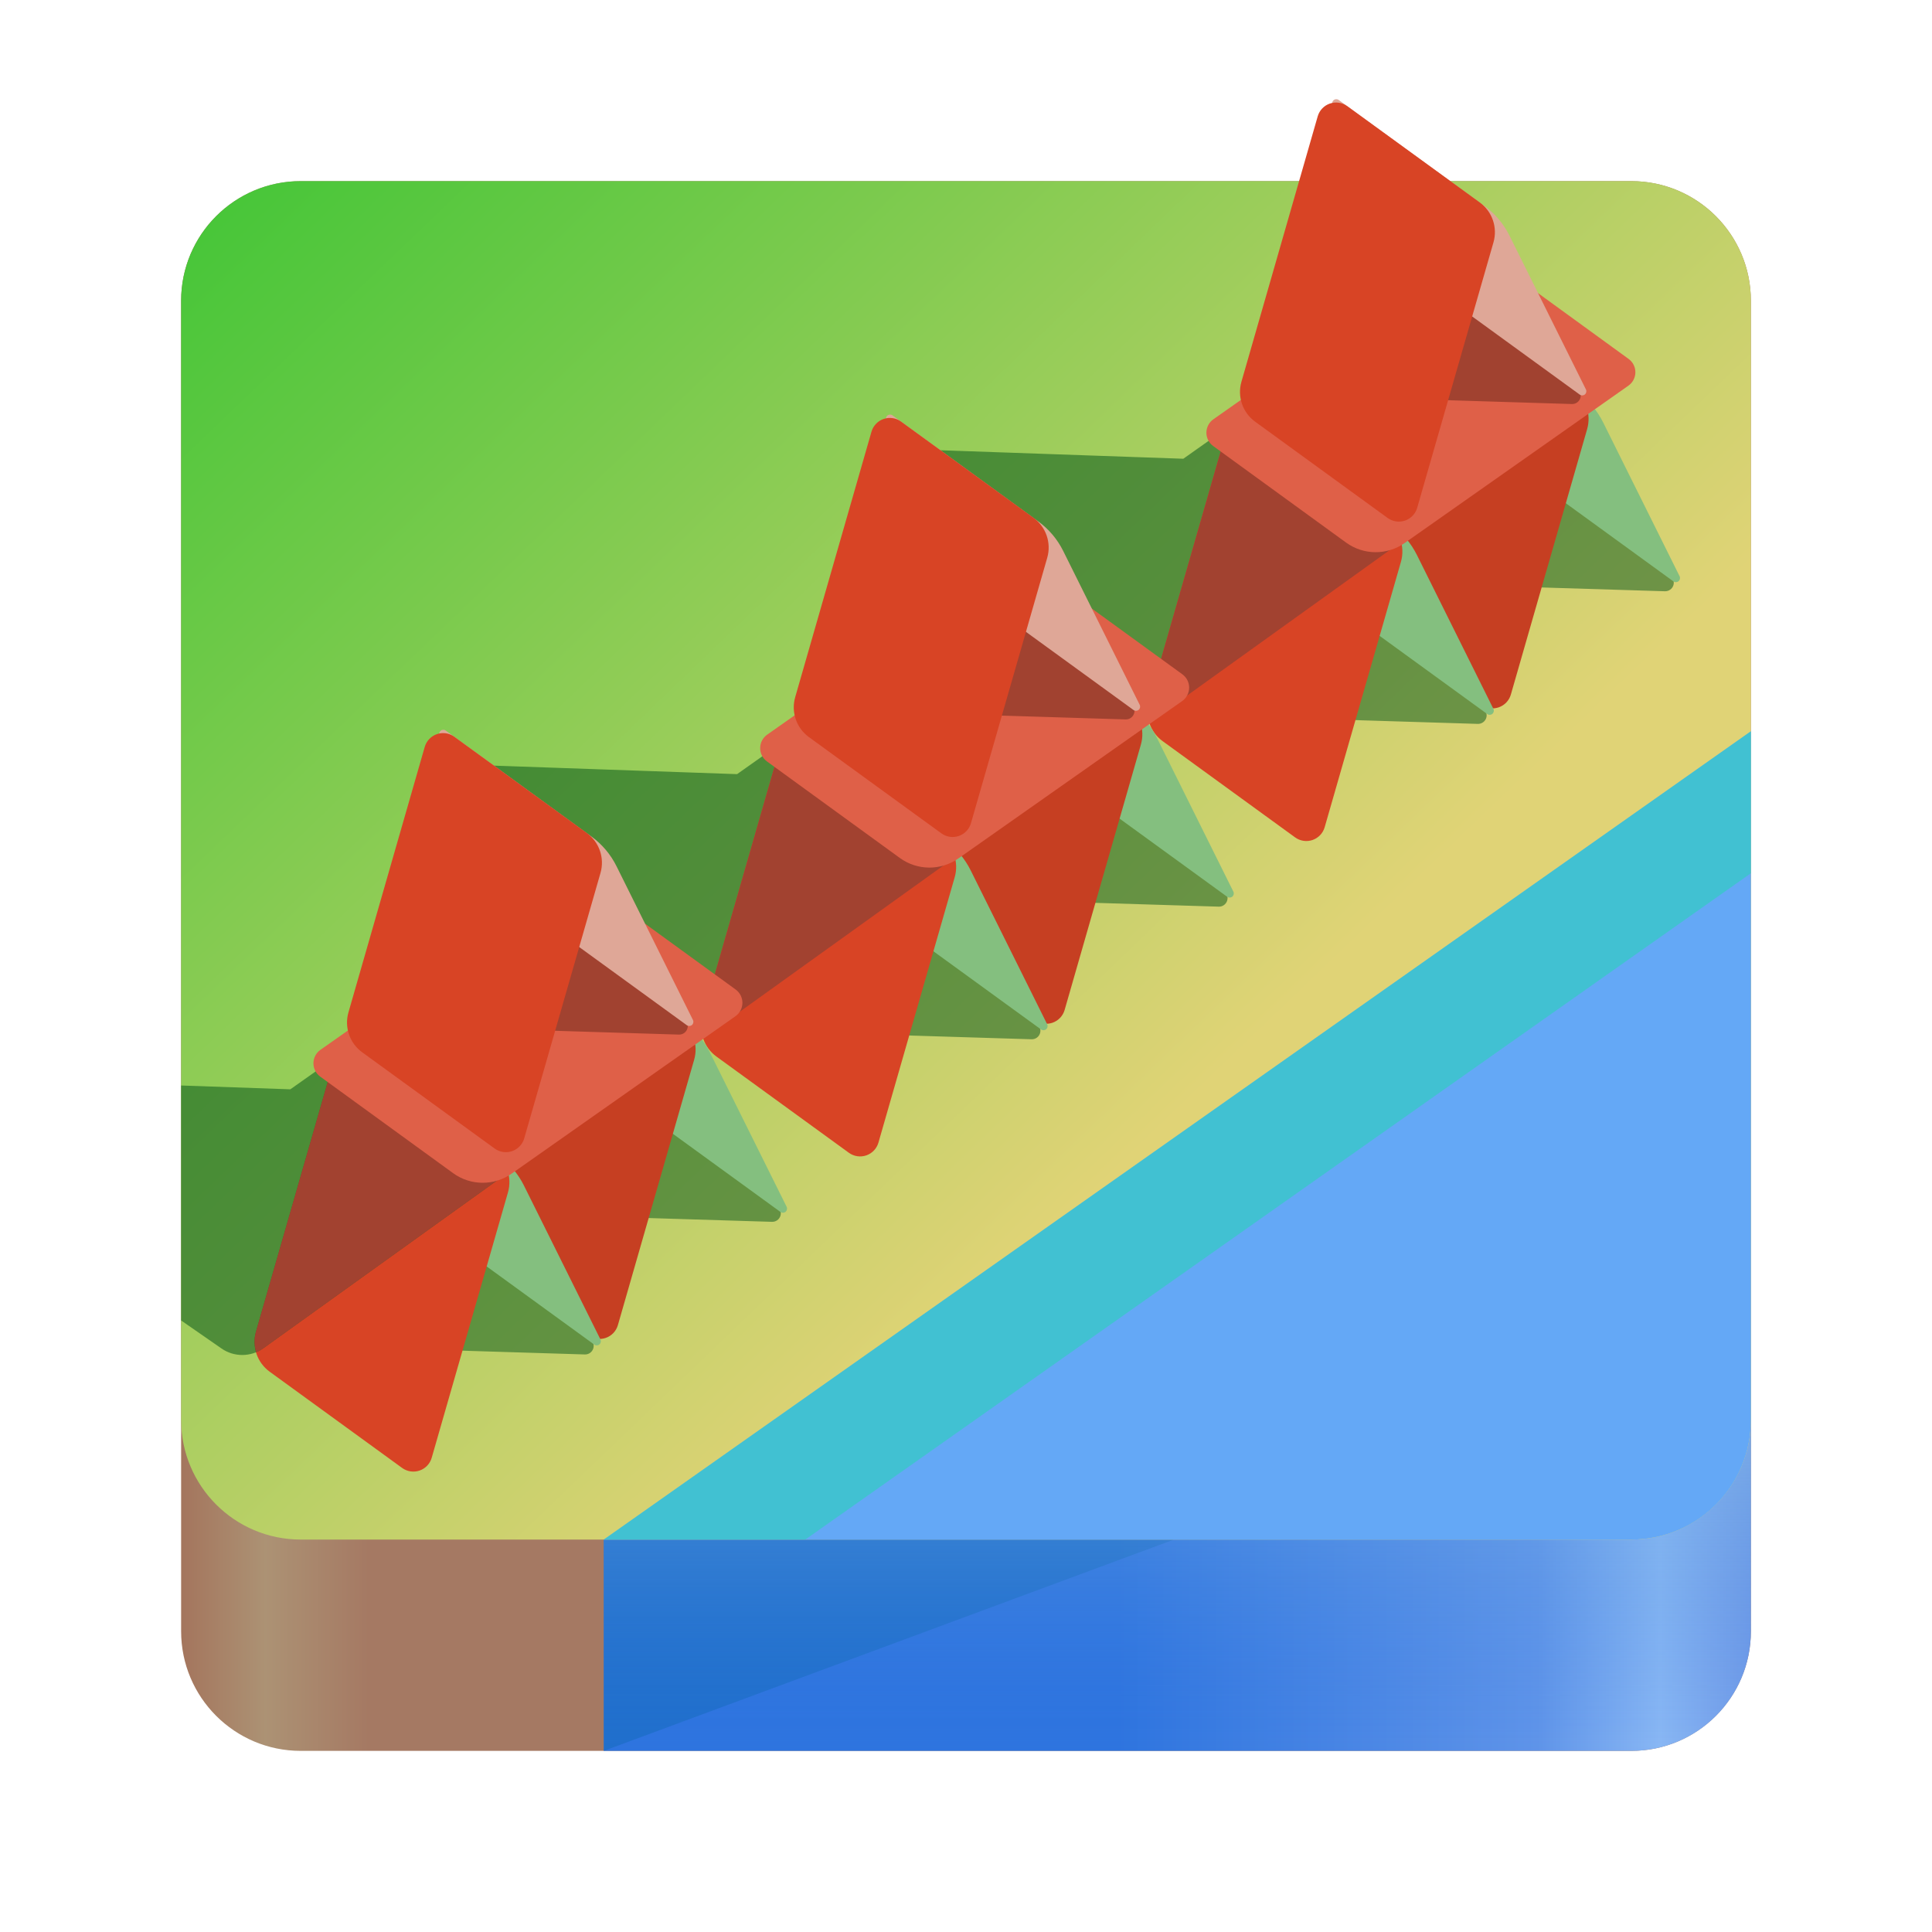
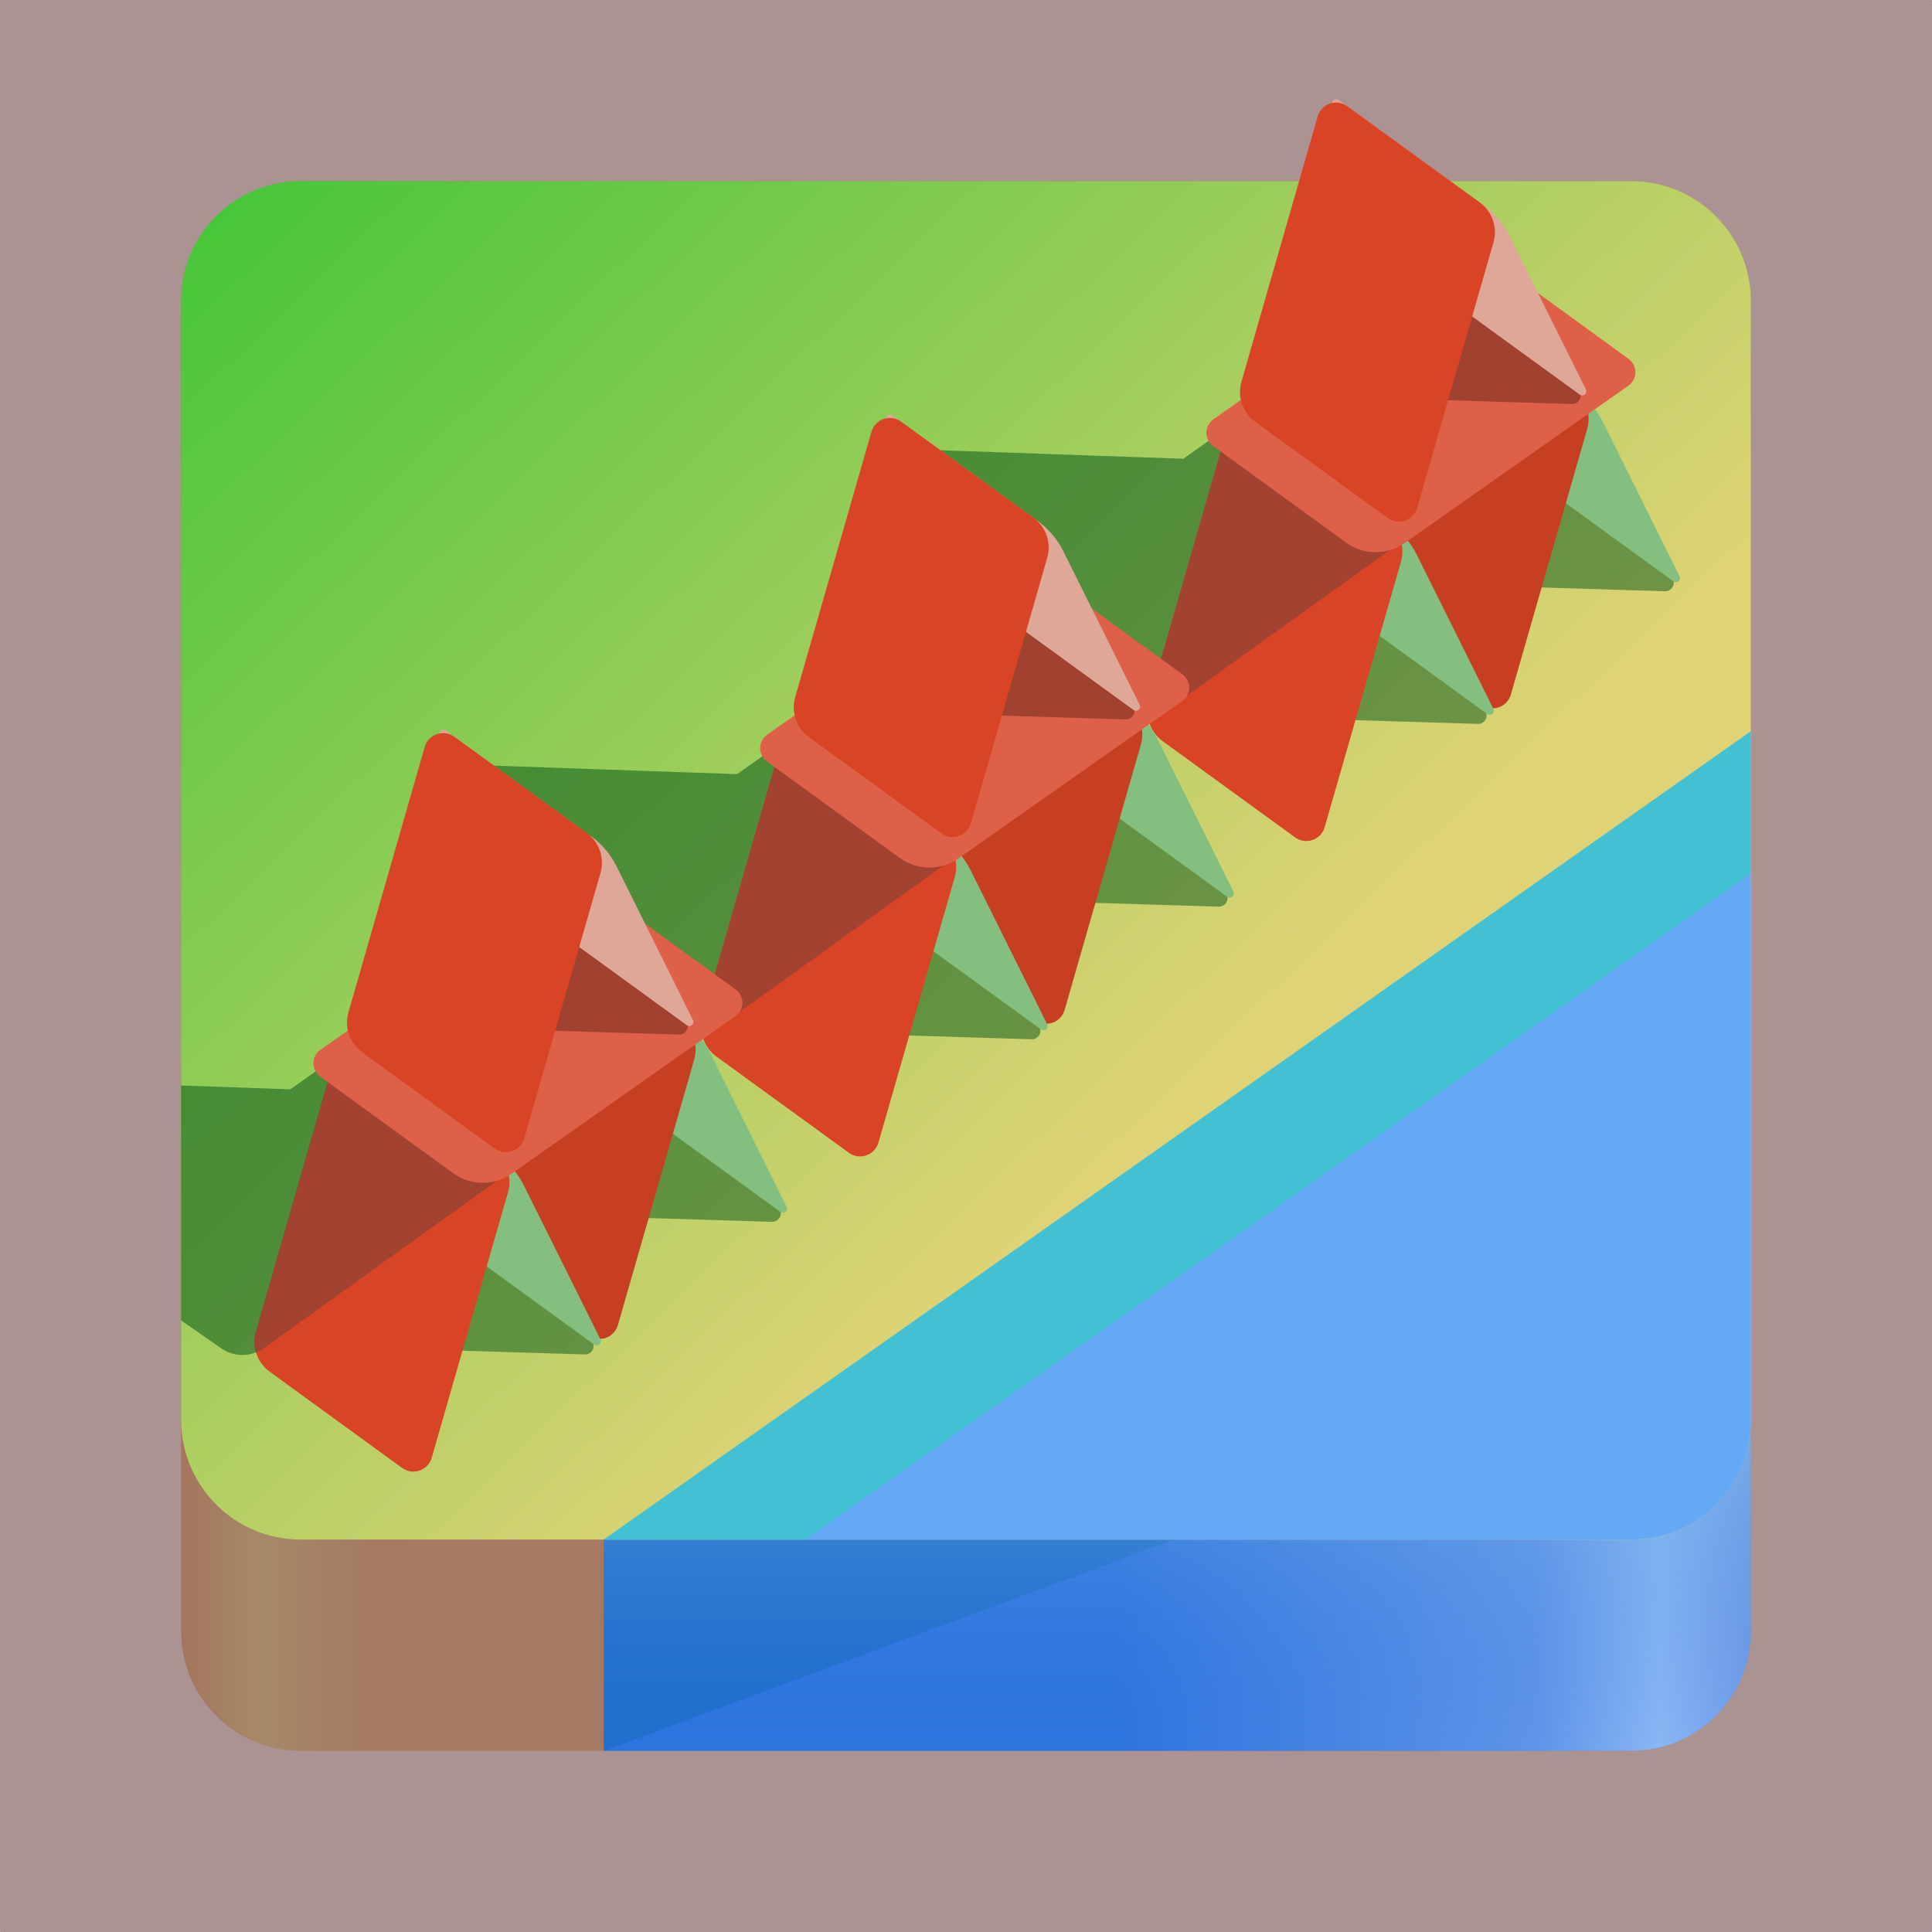
- <svg xmlns="http://www.w3.org/2000/svg" xmlns:xlink="http://www.w3.org/1999/xlink" xml:space="preserve" width="256" height="256">
-   <defs>
+ <svg xmlns="http://www.w3.org/2000/svg" xmlns:xlink="http://www.w3.org/1999/xlink" xml:space="preserve" width="256" height="256" version="1.1" id="svg50">
+   <defs id="defs11">
    <linearGradient id="c">
-       <stop offset="0" style="stop-color:#a4755d;stop-opacity:1" />
-       <stop offset=".45" style="stop-color:#ac9274;stop-opacity:1" />
-       <stop offset="1" style="stop-color:#a57963;stop-opacity:1" />
+       <stop offset="0" style="stop-color:#a4755d;stop-opacity:1" id="stop1" />
+       <stop offset="0.415" style="stop-color:#a68969;stop-opacity:1;" id="stop2" />
+       <stop offset="1" style="stop-color:#a57963;stop-opacity:1" id="stop3" />
    </linearGradient>
    <linearGradient id="b">
-       <stop offset="0" style="stop-color:#48c639;stop-opacity:1" />
-       <stop offset="1" style="stop-color:#e0d376;stop-opacity:1" />
+       <stop offset="0" style="stop-color:#48c639;stop-opacity:1" id="stop4" />
+       <stop offset="1" style="stop-color:#e0d376;stop-opacity:1" id="stop5" />
    </linearGradient>
    <linearGradient id="d">
-       <stop offset="0" style="stop-color:#99d1e8;stop-opacity:.539" />
-       <stop offset="1" style="stop-color:#2e74df;stop-opacity:0" />
+       <stop offset="0" style="stop-color:#99d1e8;stop-opacity:.539" id="stop6" />
+       <stop offset="1" style="stop-color:#2e74df;stop-opacity:0" id="stop7" />
    </linearGradient>
    <linearGradient id="a">
-       <stop offset="0" style="stop-color:#2e74df;stop-opacity:1" />
-       <stop offset=".663" style="stop-color:#5f94e9;stop-opacity:1" />
-       <stop offset=".857" style="stop-color:#89b7f4;stop-opacity:1" />
-       <stop offset="1" style="stop-color:#719be8;stop-opacity:1" />
+       <stop offset="0" style="stop-color:#2e74df;stop-opacity:1" id="stop8" />
+       <stop offset=".663" style="stop-color:#5f94e9;stop-opacity:1" id="stop9" />
+       <stop offset=".857" style="stop-color:#89b7f4;stop-opacity:1" id="stop10" />
+       <stop offset="1" style="stop-color:#719be8;stop-opacity:1" id="stop11" />
    </linearGradient>
    <linearGradient xlink:href="#a" id="f" x1="2079" x2="2163" y1="219.565" y2="219.565" gradientTransform="translate(532)" gradientUnits="userSpaceOnUse" />
    <linearGradient xlink:href="#b" id="h" x1="1959.631" x2="2080.109" y1="28.631" y2="154.182" gradientTransform="translate(532)" gradientUnits="userSpaceOnUse" />
    <linearGradient xlink:href="#c" id="e" x1="1955" x2="1979.886" y1="216.152" y2="216.152" gradientTransform="translate(532)" gradientUnits="userSpaceOnUse" />
    <linearGradient xlink:href="#d" id="g" x1="2628.272" x2="2628.272" y1="178.54" y2="232" gradientUnits="userSpaceOnUse" />
  </defs>
-   <g style="display:inline;fill:none;stroke:#dee4da;stroke-width:.5;stroke-dasharray:none;stroke-opacity:1" transform="translate(-2463)">
-     <rect width="208" height="208" x="2487" y="24" rx="15.848" ry="15.848" style="display:inline;opacity:1;fill:url(#e);fill-opacity:1;stroke:none;stroke-width:.99;stroke-linecap:butt;stroke-linejoin:miter;stroke-miterlimit:4;stroke-dasharray:none;stroke-dashoffset:0;stroke-opacity:1;marker:none;marker-start:none;marker-mid:none;marker-end:none;paint-order:normal;enable-background:new" />
-     <path d="M2695 96.895 2543 204v28h136.152c8.78 0 15.848-7.068 15.848-15.848z" style="display:inline;opacity:1;fill:url(#f);fill-opacity:1;stroke:none;stroke-width:.99;stroke-linecap:butt;stroke-linejoin:miter;stroke-miterlimit:4;stroke-dasharray:none;stroke-dashoffset:0;stroke-opacity:1;marker:none;marker-start:none;marker-mid:none;marker-end:none;paint-order:normal;enable-background:new" />
-     <path stroke="none" d="M2543 204v28l75.556-28z" style="opacity:1;fill:#0063a2;fill-opacity:.295;stroke:none;paint-order:markers stroke fill" />
-     <path d="M2695 96.895 2543 204v28h136.152c8.78 0 15.848-7.068 15.848-15.848z" style="display:inline;opacity:1;fill:url(#g);fill-opacity:1;stroke:none;stroke-width:.99;stroke-linecap:butt;stroke-linejoin:miter;stroke-miterlimit:4;stroke-dasharray:none;stroke-dashoffset:0;stroke-opacity:1;marker:none;marker-start:none;marker-mid:none;marker-end:none;paint-order:normal;enable-background:new" />
-     <rect width="208" height="180" x="2487" y="24" rx="15.848" ry="15.848" style="display:inline;opacity:1;fill:url(#h);fill-opacity:1;stroke:none;stroke-width:.99;stroke-linecap:butt;stroke-linejoin:miter;stroke-miterlimit:4;stroke-dasharray:none;stroke-dashoffset:0;stroke-opacity:1;marker:none;marker-start:none;marker-mid:none;marker-end:none;paint-order:normal;enable-background:new" />
-     <path stroke="none" d="m2056.263 112.504-31.162 22.374a4.816 4.816 179.545 0 1-5.556.044l-16.938-11.76a2.53 2.53 88.816 0 1-.085-4.094l1.928-1.46-16.097-15.818a1.509 1.509 113.25 0 1 1.11-2.584l39.204 1.371 3.843-2.718z" style="fill:#0b5b1b;fill-opacity:.556;stroke:none;paint-order:markers stroke fill" transform="translate(532 2)" />
-     <path stroke="none" d="m2056.263 112.504-31.162 22.374a4.816 4.816 179.545 0 1-5.556.044l-16.938-11.76a2.53 2.53 88.816 0 1-.085-4.094l1.928-1.46-16.097-15.818a1.509 1.509 113.25 0 1 1.11-2.584l39.204 1.371 3.843-2.718z" style="fill:#0b5b1b;fill-opacity:.556;stroke:none;paint-order:markers stroke fill" transform="translate(591.128 -39.791)" />
-     <path stroke="none" d="m2044.213 134.667 22.798.702a1.136 1.136 108.736 0 0 .697-2.057l-15.993-11.496z" style="fill:#0c5a1e;fill-opacity:.525;stroke:none;paint-order:markers stroke fill" transform="translate(591.81 -39.45)" />
-     <path stroke="none" d="m2044.213 134.667 22.798.702a1.136 1.136 108.736 0 0 .697-2.057l-15.993-11.496z" style="fill:#0c5a1e;fill-opacity:.525;stroke:none;paint-order:markers stroke fill" transform="translate(616.606 -57.024)" />
-     <path stroke="none" d="m2049.224 53.155 19.31 14.047a10.778 10.778 49.8 0 1 3.31 3.918l10.135 20.387a.55.55 139.784 0 1-.817.69l-19.283-14.01a10.767 10.767 49.78 0 1-3.312-3.917l-10.158-20.426a.55.55 139.796 0 1 .815-.689z" style="fill:#84bf7f;fill-opacity:1;stroke:none;paint-order:markers stroke fill" transform="translate(603.574 -15.16)" />
-     <path stroke="none" d="m2036.332 90.497 10.108-35.174a2.529 2.529 161.017 0 1 3.916-1.347l17.554 12.754a4.875 4.875 71.017 0 1 1.82 5.29l-10.108 35.174a2.529 2.529 161.017 0 1-3.916 1.348l-17.554-12.754a4.875 4.875 71.017 0 1-1.82-5.291z" style="fill:#c63f22;fill-opacity:1;stroke:none;paint-order:markers stroke fill" transform="translate(603.574 -15.16)" />
-     <path stroke="none" d="m2049.224 53.155 19.31 14.047a10.778 10.778 49.8 0 1 3.31 3.918l10.135 20.387a.55.55 139.784 0 1-.817.69l-19.283-14.01a10.767 10.767 49.78 0 1-3.312-3.917l-10.158-20.426a.55.55 139.796 0 1 .815-.689z" style="fill:#84bf7f;fill-opacity:1;stroke:none;paint-order:markers stroke fill" transform="translate(578.904 2.417)" />
-     <path stroke="none" d="m2036.332 90.497 10.108-35.174a2.529 2.529 161.017 0 1 3.916-1.347l17.554 12.754a4.875 4.875 71.017 0 1 1.82 5.29l-10.108 35.174a2.529 2.529 161.017 0 1-3.916 1.348l-17.554-12.754a4.875 4.875 71.017 0 1-1.82-5.291z" style="fill:#d84425;fill-opacity:1;stroke:none;paint-order:markers stroke fill" transform="translate(578.904 2.417)" />
-     <path stroke="none" d="m2044.213 134.667 22.798.702a1.136 1.136 108.736 0 0 .697-2.057l-15.993-11.496z" style="fill:#0c5a1e;fill-opacity:.525;stroke:none;paint-order:markers stroke fill" transform="translate(532.681 2.34)" />
-     <path stroke="none" d="m2044.213 134.667 22.798.702a1.136 1.136 108.736 0 0 .697-2.057l-15.993-11.496z" style="fill:#0c5a1e;fill-opacity:.525;stroke:none;paint-order:markers stroke fill" transform="translate(557.477 -15.233)" />
-     <path stroke="none" d="m2049.224 53.155 19.31 14.047a10.778 10.778 49.8 0 1 3.31 3.918l10.135 20.387a.55.55 139.784 0 1-.817.69l-19.283-14.01a10.767 10.767 49.78 0 1-3.312-3.917l-10.158-20.426a.55.55 139.796 0 1 .815-.689z" style="fill:#84bf7f;fill-opacity:1;stroke:none;paint-order:markers stroke fill" transform="translate(544.446 26.631)" />
-     <path stroke="none" d="m2036.332 90.497 10.108-35.174a2.529 2.529 161.017 0 1 3.916-1.347l17.554 12.754a4.875 4.875 71.017 0 1 1.82 5.29l-10.108 35.174a2.529 2.529 161.017 0 1-3.916 1.348l-17.554-12.754a4.875 4.875 71.017 0 1-1.82-5.291z" style="fill:#c63f22;fill-opacity:1;stroke:none;paint-order:markers stroke fill" transform="translate(544.446 26.631)" />
-     <path stroke="none" d="m2049.224 53.155 19.31 14.047a10.778 10.778 49.8 0 1 3.31 3.918l10.135 20.387a.55.55 139.784 0 1-.817.69l-19.283-14.01a10.767 10.767 49.78 0 1-3.312-3.917l-10.158-20.426a.55.55 139.796 0 1 .815-.689z" style="fill:#84bf7f;fill-opacity:1;stroke:none;paint-order:markers stroke fill" transform="translate(519.776 44.208)" />
-     <path stroke="none" d="m2036.332 90.497 10.108-35.174a2.529 2.529 161.017 0 1 3.916-1.347l17.554 12.754a4.875 4.875 71.017 0 1 1.82 5.29l-10.108 35.174a2.529 2.529 161.017 0 1-3.916 1.348l-17.554-12.754a4.875 4.875 71.017 0 1-1.82-5.291z" style="fill:#d84425;fill-opacity:1;stroke:none;paint-order:markers stroke fill" transform="translate(519.776 44.208)" />
-     <path stroke="none" d="m2044.213 134.667 22.798.702a1.136 1.136 108.736 0 0 .697-2.057l-15.993-11.496z" style="fill:#0c5a1e;fill-opacity:.525;stroke:none;paint-order:markers stroke fill" transform="translate(473.487 44.103)" />
-     <path stroke="none" d="m2044.213 134.667 22.798.702a1.136 1.136 108.736 0 0 .697-2.057l-15.993-11.496z" style="fill:#0c5a1e;fill-opacity:.525;stroke:none;paint-order:markers stroke fill" transform="translate(498.283 26.53)" />
-     <path stroke="none" d="m2049.224 53.155 19.31 14.047a10.778 10.778 49.8 0 1 3.31 3.918l10.135 20.387a.55.55 139.784 0 1-.817.69l-19.283-14.01a10.767 10.767 49.78 0 1-3.312-3.917l-10.158-20.426a.55.55 139.796 0 1 .815-.689z" style="fill:#84bf7f;fill-opacity:1;stroke:none;paint-order:markers stroke fill" transform="translate(485.251 68.393)" />
-     <path stroke="none" d="m2036.332 90.497 10.108-35.174a2.529 2.529 161.017 0 1 3.916-1.347l17.554 12.754a4.875 4.875 71.017 0 1 1.82 5.29l-10.108 35.174a2.529 2.529 161.017 0 1-3.916 1.348l-17.554-12.754a4.875 4.875 71.017 0 1-1.82-5.291z" style="fill:#c63f22;fill-opacity:1;stroke:none;paint-order:markers stroke fill" transform="translate(485.251 68.393)" />
-     <path stroke="none" d="m2049.224 53.155 19.31 14.047a10.778 10.778 49.8 0 1 3.31 3.918l10.135 20.387a.55.55 139.784 0 1-.817.69l-19.283-14.01a10.767 10.767 49.78 0 1-3.312-3.917l-10.158-20.426a.55.55 139.796 0 1 .815-.689z" style="fill:#84bf7f;fill-opacity:1;stroke:none;paint-order:markers stroke fill" transform="translate(460.581 85.97)" />
-     <path stroke="none" d="m2036.332 90.497 10.108-35.174a2.529 2.529 161.017 0 1 3.916-1.347l17.554 12.754a4.875 4.875 71.017 0 1 1.82 5.29l-10.108 35.174a2.529 2.529 161.017 0 1-3.916 1.348l-17.554-12.754a4.875 4.875 71.017 0 1-1.82-5.291z" style="fill:#d84425;fill-opacity:1;stroke:none;paint-order:markers stroke fill" transform="translate(460.581 85.97)" />
-     <path stroke="none" d="m2505.316 141.621-3.843 2.719-14.473-.506v31.135l5.352 3.715a4.816 4.816 0 0 0 5.554-.043l31.162-22.375z" style="fill:#0b5b1b;fill-opacity:.556;stroke:none;paint-order:markers stroke fill" />
-     <path stroke="none" d="m2046.104 56.494-9.773 34.002a4.875 4.875 0 0 0 .033 2.7 4.816 4.816 0 0 0 .96-.526l31.163-22.375z" style="fill:#a24230;fill-opacity:1;stroke:none;paint-order:markers stroke fill" transform="translate(460.581 85.97)" />
-     <path stroke="none" d="m2565.879 100.703-9.774 34.002a4.875 4.875 0 0 0 .033 2.699 4.816 4.816 0 0 0 .961-.526l31.162-22.374zM2625.007 58.912l-9.773 34.002a4.875 4.875 0 0 0 .033 2.699 4.816 4.816 0 0 0 .96-.526l31.163-22.375z" style="fill:#a24230;fill-opacity:1;stroke:none;paint-order:markers stroke fill" />
-     <path stroke="none" d="m2032.59 99.009 17.609 12.794a6.673 6.673.441 0 0 7.76.06l29.65-20.852a2.178 2.178 90.441 0 0 .026-3.544l-17.61-12.794a6.673 6.673.441 0 0-7.76-.06l-29.649 20.852a2.178 2.178 90.441 0 0-.027 3.544z" style="fill:#df6048;fill-opacity:1;stroke:none;paint-order:markers stroke fill" transform="translate(591.163 -39.908)" />
-     <path stroke="none" d="m2044.213 134.667 22.798.702a1.136 1.136 108.736 0 0 .697-2.057l-15.993-11.496z" style="fill:#652418;fill-opacity:.5;stroke:none;paint-order:markers stroke fill" transform="translate(604.275 -81.833)" />
-     <path stroke="none" d="m2049.224 53.155 19.31 14.047a10.778 10.778 49.8 0 1 3.31 3.918l10.135 20.387a.55.55 139.784 0 1-.817.69l-19.283-14.01a10.767 10.767 49.78 0 1-3.312-3.917l-10.158-20.426a.55.55 139.796 0 1 .815-.689z" style="fill:#dfa797;fill-opacity:1;stroke:none;paint-order:markers stroke fill" transform="translate(591.163 -39.908)" />
-     <path stroke="none" d="m2036.332 90.497 10.108-35.174a2.529 2.529 161.017 0 1 3.916-1.347l17.554 12.754a4.875 4.875 71.017 0 1 1.82 5.29l-10.108 35.174a2.529 2.529 161.017 0 1-3.916 1.348l-17.554-12.754a4.875 4.875 71.017 0 1-1.82-5.291z" style="fill:#d84425;fill-opacity:1;stroke:none;paint-order:markers stroke fill" transform="translate(591.163 -39.908)" />
-     <path stroke="none" d="m2032.59 99.009 17.609 12.794a6.673 6.673.441 0 0 7.76.06l29.65-20.852a2.178 2.178 90.441 0 0 .026-3.544l-17.61-12.794a6.673 6.673.441 0 0-7.76-.06l-29.649 20.852a2.178 2.178 90.441 0 0-.027 3.544z" style="fill:#df6048;fill-opacity:1;stroke:none;paint-order:markers stroke fill" transform="translate(532.035 1.883)" />
-     <path stroke="none" d="m2044.213 134.667 22.798.702a1.136 1.136 108.736 0 0 .697-2.057l-15.993-11.496z" style="fill:#652418;fill-opacity:.5;stroke:none;paint-order:markers stroke fill" transform="translate(545.147 -40.042)" />
-     <path stroke="none" d="m2049.224 53.155 19.31 14.047a10.778 10.778 49.8 0 1 3.31 3.918l10.135 20.387a.55.55 139.784 0 1-.817.69l-19.283-14.01a10.767 10.767 49.78 0 1-3.312-3.917l-10.158-20.426a.55.55 139.796 0 1 .815-.689z" style="fill:#dfa797;fill-opacity:1;stroke:none;paint-order:markers stroke fill" transform="translate(532.035 1.883)" />
-     <path stroke="none" d="m2036.332 90.497 10.108-35.174a2.529 2.529 161.017 0 1 3.916-1.347l17.554 12.754a4.875 4.875 71.017 0 1 1.82 5.29l-10.108 35.174a2.529 2.529 161.017 0 1-3.916 1.348l-17.554-12.754a4.875 4.875 71.017 0 1-1.82-5.291z" style="fill:#d84425;fill-opacity:1;stroke:none;paint-order:markers stroke fill" transform="translate(532.035 1.883)" />
-     <path stroke="none" d="m2032.59 99.009 17.609 12.794a6.673 6.673.441 0 0 7.76.06l29.65-20.852a2.178 2.178 90.441 0 0 .026-3.544l-17.61-12.794a6.673 6.673.441 0 0-7.76-.06l-29.649 20.852a2.178 2.178 90.441 0 0-.027 3.544z" style="fill:#df6048;fill-opacity:1;stroke:none;paint-order:markers stroke fill" transform="translate(472.84 43.646)" />
-     <path stroke="none" d="m2044.213 134.667 22.798.702a1.136 1.136 108.736 0 0 .697-2.057l-15.993-11.496z" style="fill:#652418;fill-opacity:.5;stroke:none;paint-order:markers stroke fill" transform="translate(485.953 1.72)" />
-     <path stroke="none" d="m2049.224 53.155 19.31 14.047a10.778 10.778 49.8 0 1 3.31 3.918l10.135 20.387a.55.55 139.784 0 1-.817.69l-19.283-14.01a10.767 10.767 49.78 0 1-3.312-3.917l-10.158-20.426a.55.55 139.796 0 1 .815-.689z" style="fill:#dfa797;fill-opacity:1;stroke:none;paint-order:markers stroke fill" transform="translate(472.84 43.646)" />
-     <path stroke="none" d="m2036.332 90.497 10.108-35.174a2.529 2.529 161.017 0 1 3.916-1.347l17.554 12.754a4.875 4.875 71.017 0 1 1.82 5.29l-10.108 35.174a2.529 2.529 161.017 0 1-3.916 1.348l-17.554-12.754a4.875 4.875 71.017 0 1-1.82-5.291z" style="fill:#d84425;fill-opacity:1;stroke:none;paint-order:markers stroke fill" transform="translate(472.84 43.646)" />
-     <path d="M2695 96.895 2543 204h136.152c8.78 0 15.848-7.068 15.848-15.848z" style="display:inline;opacity:1;fill:#64a8f6;fill-opacity:1;stroke:none;stroke-width:.99;stroke-linecap:butt;stroke-linejoin:miter;stroke-miterlimit:4;stroke-dasharray:none;stroke-dashoffset:0;stroke-opacity:1;marker:none;marker-start:none;marker-mid:none;marker-end:none;paint-order:normal;enable-background:new" />
-     <path stroke="none" d="M2543 204h26.706L2695 115.711V96.895Z" style="opacity:1;fill:#00f090;fill-opacity:.345;stroke:none;paint-order:markers stroke fill" />
+   <rect style="fill:#ac9393;stroke-width:1.5;paint-order:markers stroke fill" id="rect50" width="256" height="256" x="0" y="0" ry="0.1" />
+   <g style="display:inline;fill:none;stroke:#dee4da;stroke-width:.5;stroke-dasharray:none;stroke-opacity:1" transform="translate(-2463)" id="g50">
+     <rect width="208" height="208" x="2487" y="24" rx="15.848" ry="15.848" style="display:inline;opacity:1;fill:url(#e);fill-opacity:1;stroke:none;stroke-width:.99;stroke-linecap:butt;stroke-linejoin:miter;stroke-miterlimit:4;stroke-dasharray:none;stroke-dashoffset:0;stroke-opacity:1;marker:none;marker-start:none;marker-mid:none;marker-end:none;paint-order:normal;enable-background:new" id="rect11" />
+     <path d="M2695 96.895 2543 204v28h136.152c8.78 0 15.848-7.068 15.848-15.848z" style="display:inline;opacity:1;fill:url(#f);fill-opacity:1;stroke:none;stroke-width:.99;stroke-linecap:butt;stroke-linejoin:miter;stroke-miterlimit:4;stroke-dasharray:none;stroke-dashoffset:0;stroke-opacity:1;marker:none;marker-start:none;marker-mid:none;marker-end:none;paint-order:normal;enable-background:new" id="path11" />
+     <path stroke="none" d="M2543 204v28l75.556-28z" style="opacity:1;fill:#0063a2;fill-opacity:.295;stroke:none;paint-order:markers stroke fill" id="path12" />
+     <path d="M2695 96.895 2543 204v28h136.152c8.78 0 15.848-7.068 15.848-15.848z" style="display:inline;opacity:1;fill:url(#g);fill-opacity:1;stroke:none;stroke-width:.99;stroke-linecap:butt;stroke-linejoin:miter;stroke-miterlimit:4;stroke-dasharray:none;stroke-dashoffset:0;stroke-opacity:1;marker:none;marker-start:none;marker-mid:none;marker-end:none;paint-order:normal;enable-background:new" id="path13" />
+     <rect width="208" height="180" x="2487" y="24" rx="15.848" ry="15.848" style="display:inline;opacity:1;fill:url(#h);fill-opacity:1;stroke:none;stroke-width:.99;stroke-linecap:butt;stroke-linejoin:miter;stroke-miterlimit:4;stroke-dasharray:none;stroke-dashoffset:0;stroke-opacity:1;marker:none;marker-start:none;marker-mid:none;marker-end:none;paint-order:normal;enable-background:new" id="rect13" />
+     <path stroke="none" d="m2056.263 112.504-31.162 22.374a4.816 4.816 179.545 0 1-5.556.044l-16.938-11.76a2.53 2.53 88.816 0 1-.085-4.094l1.928-1.46-16.097-15.818a1.509 1.509 113.25 0 1 1.11-2.584l39.204 1.371 3.843-2.718z" style="fill:#0b5b1b;fill-opacity:.556;stroke:none;paint-order:markers stroke fill" transform="translate(532 2)" id="path14" />
+     <path stroke="none" d="m2056.263 112.504-31.162 22.374a4.816 4.816 179.545 0 1-5.556.044l-16.938-11.76a2.53 2.53 88.816 0 1-.085-4.094l1.928-1.46-16.097-15.818a1.509 1.509 113.25 0 1 1.11-2.584l39.204 1.371 3.843-2.718z" style="fill:#0b5b1b;fill-opacity:.556;stroke:none;paint-order:markers stroke fill" transform="translate(591.128 -39.791)" id="path15" />
+     <path stroke="none" d="m2044.213 134.667 22.798.702a1.136 1.136 108.736 0 0 .697-2.057l-15.993-11.496z" style="fill:#0c5a1e;fill-opacity:.525;stroke:none;paint-order:markers stroke fill" transform="translate(591.81 -39.45)" id="path16" />
+     <path stroke="none" d="m2044.213 134.667 22.798.702a1.136 1.136 108.736 0 0 .697-2.057l-15.993-11.496z" style="fill:#0c5a1e;fill-opacity:.525;stroke:none;paint-order:markers stroke fill" transform="translate(616.606 -57.024)" id="path17" />
+     <path stroke="none" d="m2049.224 53.155 19.31 14.047a10.778 10.778 49.8 0 1 3.31 3.918l10.135 20.387a.55.55 139.784 0 1-.817.69l-19.283-14.01a10.767 10.767 49.78 0 1-3.312-3.917l-10.158-20.426a.55.55 139.796 0 1 .815-.689z" style="fill:#84bf7f;fill-opacity:1;stroke:none;paint-order:markers stroke fill" transform="translate(603.574 -15.16)" id="path18" />
+     <path stroke="none" d="m2036.332 90.497 10.108-35.174a2.529 2.529 161.017 0 1 3.916-1.347l17.554 12.754a4.875 4.875 71.017 0 1 1.82 5.29l-10.108 35.174a2.529 2.529 161.017 0 1-3.916 1.348l-17.554-12.754a4.875 4.875 71.017 0 1-1.82-5.291z" style="fill:#c63f22;fill-opacity:1;stroke:none;paint-order:markers stroke fill" transform="translate(603.574 -15.16)" id="path19" />
+     <path stroke="none" d="m2049.224 53.155 19.31 14.047a10.778 10.778 49.8 0 1 3.31 3.918l10.135 20.387a.55.55 139.784 0 1-.817.69l-19.283-14.01a10.767 10.767 49.78 0 1-3.312-3.917l-10.158-20.426a.55.55 139.796 0 1 .815-.689z" style="fill:#84bf7f;fill-opacity:1;stroke:none;paint-order:markers stroke fill" transform="translate(578.904 2.417)" id="path20" />
+     <path stroke="none" d="m2036.332 90.497 10.108-35.174a2.529 2.529 161.017 0 1 3.916-1.347l17.554 12.754a4.875 4.875 71.017 0 1 1.82 5.29l-10.108 35.174a2.529 2.529 161.017 0 1-3.916 1.348l-17.554-12.754a4.875 4.875 71.017 0 1-1.82-5.291z" style="fill:#d84425;fill-opacity:1;stroke:none;paint-order:markers stroke fill" transform="translate(578.904 2.417)" id="path21" />
+     <path stroke="none" d="m2044.213 134.667 22.798.702a1.136 1.136 108.736 0 0 .697-2.057l-15.993-11.496z" style="fill:#0c5a1e;fill-opacity:.525;stroke:none;paint-order:markers stroke fill" transform="translate(532.681 2.34)" id="path22" />
+     <path stroke="none" d="m2044.213 134.667 22.798.702a1.136 1.136 108.736 0 0 .697-2.057l-15.993-11.496z" style="fill:#0c5a1e;fill-opacity:.525;stroke:none;paint-order:markers stroke fill" transform="translate(557.477 -15.233)" id="path23" />
+     <path stroke="none" d="m2049.224 53.155 19.31 14.047a10.778 10.778 49.8 0 1 3.31 3.918l10.135 20.387a.55.55 139.784 0 1-.817.69l-19.283-14.01a10.767 10.767 49.78 0 1-3.312-3.917l-10.158-20.426a.55.55 139.796 0 1 .815-.689z" style="fill:#84bf7f;fill-opacity:1;stroke:none;paint-order:markers stroke fill" transform="translate(544.446 26.631)" id="path24" />
+     <path stroke="none" d="m2036.332 90.497 10.108-35.174a2.529 2.529 161.017 0 1 3.916-1.347l17.554 12.754a4.875 4.875 71.017 0 1 1.82 5.29l-10.108 35.174a2.529 2.529 161.017 0 1-3.916 1.348l-17.554-12.754a4.875 4.875 71.017 0 1-1.82-5.291z" style="fill:#c63f22;fill-opacity:1;stroke:none;paint-order:markers stroke fill" transform="translate(544.446 26.631)" id="path25" />
+     <path stroke="none" d="m2049.224 53.155 19.31 14.047a10.778 10.778 49.8 0 1 3.31 3.918l10.135 20.387a.55.55 139.784 0 1-.817.69l-19.283-14.01a10.767 10.767 49.78 0 1-3.312-3.917l-10.158-20.426a.55.55 139.796 0 1 .815-.689z" style="fill:#84bf7f;fill-opacity:1;stroke:none;paint-order:markers stroke fill" transform="translate(519.776 44.208)" id="path26" />
+     <path stroke="none" d="m2036.332 90.497 10.108-35.174a2.529 2.529 161.017 0 1 3.916-1.347l17.554 12.754a4.875 4.875 71.017 0 1 1.82 5.29l-10.108 35.174a2.529 2.529 161.017 0 1-3.916 1.348l-17.554-12.754a4.875 4.875 71.017 0 1-1.82-5.291z" style="fill:#d84425;fill-opacity:1;stroke:none;paint-order:markers stroke fill" transform="translate(519.776 44.208)" id="path27" />
+     <path stroke="none" d="m2044.213 134.667 22.798.702a1.136 1.136 108.736 0 0 .697-2.057l-15.993-11.496z" style="fill:#0c5a1e;fill-opacity:.525;stroke:none;paint-order:markers stroke fill" transform="translate(473.487 44.103)" id="path28" />
+     <path stroke="none" d="m2044.213 134.667 22.798.702a1.136 1.136 108.736 0 0 .697-2.057l-15.993-11.496z" style="fill:#0c5a1e;fill-opacity:.525;stroke:none;paint-order:markers stroke fill" transform="translate(498.283 26.53)" id="path29" />
+     <path stroke="none" d="m2049.224 53.155 19.31 14.047a10.778 10.778 49.8 0 1 3.31 3.918l10.135 20.387a.55.55 139.784 0 1-.817.69l-19.283-14.01a10.767 10.767 49.78 0 1-3.312-3.917l-10.158-20.426a.55.55 139.796 0 1 .815-.689z" style="fill:#84bf7f;fill-opacity:1;stroke:none;paint-order:markers stroke fill" transform="translate(485.251 68.393)" id="path30" />
+     <path stroke="none" d="m2036.332 90.497 10.108-35.174a2.529 2.529 161.017 0 1 3.916-1.347l17.554 12.754a4.875 4.875 71.017 0 1 1.82 5.29l-10.108 35.174a2.529 2.529 161.017 0 1-3.916 1.348l-17.554-12.754a4.875 4.875 71.017 0 1-1.82-5.291z" style="fill:#c63f22;fill-opacity:1;stroke:none;paint-order:markers stroke fill" transform="translate(485.251 68.393)" id="path31" />
+     <path stroke="none" d="m2049.224 53.155 19.31 14.047a10.778 10.778 49.8 0 1 3.31 3.918l10.135 20.387a.55.55 139.784 0 1-.817.69l-19.283-14.01a10.767 10.767 49.78 0 1-3.312-3.917l-10.158-20.426a.55.55 139.796 0 1 .815-.689z" style="fill:#84bf7f;fill-opacity:1;stroke:none;paint-order:markers stroke fill" transform="translate(460.581 85.97)" id="path32" />
+     <path stroke="none" d="m2036.332 90.497 10.108-35.174a2.529 2.529 161.017 0 1 3.916-1.347l17.554 12.754a4.875 4.875 71.017 0 1 1.82 5.29l-10.108 35.174a2.529 2.529 161.017 0 1-3.916 1.348l-17.554-12.754a4.875 4.875 71.017 0 1-1.82-5.291z" style="fill:#d84425;fill-opacity:1;stroke:none;paint-order:markers stroke fill" transform="translate(460.581 85.97)" id="path33" />
+     <path stroke="none" d="m2505.316 141.621-3.843 2.719-14.473-.506v31.135l5.352 3.715a4.816 4.816 0 0 0 5.554-.043l31.162-22.375z" style="fill:#0b5b1b;fill-opacity:.556;stroke:none;paint-order:markers stroke fill" id="path34" />
+     <path stroke="none" d="m2046.104 56.494-9.773 34.002a4.875 4.875 0 0 0 .033 2.7 4.816 4.816 0 0 0 .96-.526l31.163-22.375z" style="fill:#a24230;fill-opacity:1;stroke:none;paint-order:markers stroke fill" transform="translate(460.581 85.97)" id="path35" />
+     <path stroke="none" d="m2565.879 100.703-9.774 34.002a4.875 4.875 0 0 0 .033 2.699 4.816 4.816 0 0 0 .961-.526l31.162-22.374zM2625.007 58.912l-9.773 34.002a4.875 4.875 0 0 0 .033 2.699 4.816 4.816 0 0 0 .96-.526l31.163-22.375z" style="fill:#a24230;fill-opacity:1;stroke:none;paint-order:markers stroke fill" id="path36" />
+     <path stroke="none" d="m2032.59 99.009 17.609 12.794a6.673 6.673.441 0 0 7.76.06l29.65-20.852a2.178 2.178 90.441 0 0 .026-3.544l-17.61-12.794a6.673 6.673.441 0 0-7.76-.06l-29.649 20.852a2.178 2.178 90.441 0 0-.027 3.544z" style="fill:#df6048;fill-opacity:1;stroke:none;paint-order:markers stroke fill" transform="translate(591.163 -39.908)" id="path37" />
+     <path stroke="none" d="m2044.213 134.667 22.798.702a1.136 1.136 108.736 0 0 .697-2.057l-15.993-11.496z" style="fill:#652418;fill-opacity:.5;stroke:none;paint-order:markers stroke fill" transform="translate(604.275 -81.833)" id="path38" />
+     <path stroke="none" d="m2049.224 53.155 19.31 14.047a10.778 10.778 49.8 0 1 3.31 3.918l10.135 20.387a.55.55 139.784 0 1-.817.69l-19.283-14.01a10.767 10.767 49.78 0 1-3.312-3.917l-10.158-20.426a.55.55 139.796 0 1 .815-.689z" style="fill:#dfa797;fill-opacity:1;stroke:none;paint-order:markers stroke fill" transform="translate(591.163 -39.908)" id="path39" />
+     <path stroke="none" d="m2036.332 90.497 10.108-35.174a2.529 2.529 161.017 0 1 3.916-1.347l17.554 12.754a4.875 4.875 71.017 0 1 1.82 5.29l-10.108 35.174a2.529 2.529 161.017 0 1-3.916 1.348l-17.554-12.754a4.875 4.875 71.017 0 1-1.82-5.291z" style="fill:#d84425;fill-opacity:1;stroke:none;paint-order:markers stroke fill" transform="translate(591.163 -39.908)" id="path40" />
+     <path stroke="none" d="m2032.59 99.009 17.609 12.794a6.673 6.673.441 0 0 7.76.06l29.65-20.852a2.178 2.178 90.441 0 0 .026-3.544l-17.61-12.794a6.673 6.673.441 0 0-7.76-.06l-29.649 20.852a2.178 2.178 90.441 0 0-.027 3.544z" style="fill:#df6048;fill-opacity:1;stroke:none;paint-order:markers stroke fill" transform="translate(532.035 1.883)" id="path41" />
+     <path stroke="none" d="m2044.213 134.667 22.798.702a1.136 1.136 108.736 0 0 .697-2.057l-15.993-11.496z" style="fill:#652418;fill-opacity:.5;stroke:none;paint-order:markers stroke fill" transform="translate(545.147 -40.042)" id="path42" />
+     <path stroke="none" d="m2049.224 53.155 19.31 14.047a10.778 10.778 49.8 0 1 3.31 3.918l10.135 20.387a.55.55 139.784 0 1-.817.69l-19.283-14.01a10.767 10.767 49.78 0 1-3.312-3.917l-10.158-20.426a.55.55 139.796 0 1 .815-.689z" style="fill:#dfa797;fill-opacity:1;stroke:none;paint-order:markers stroke fill" transform="translate(532.035 1.883)" id="path43" />
+     <path stroke="none" d="m2036.332 90.497 10.108-35.174a2.529 2.529 161.017 0 1 3.916-1.347l17.554 12.754a4.875 4.875 71.017 0 1 1.82 5.29l-10.108 35.174a2.529 2.529 161.017 0 1-3.916 1.348l-17.554-12.754a4.875 4.875 71.017 0 1-1.82-5.291z" style="fill:#d84425;fill-opacity:1;stroke:none;paint-order:markers stroke fill" transform="translate(532.035 1.883)" id="path44" />
+     <path stroke="none" d="m2032.59 99.009 17.609 12.794a6.673 6.673.441 0 0 7.76.06l29.65-20.852a2.178 2.178 90.441 0 0 .026-3.544l-17.61-12.794a6.673 6.673.441 0 0-7.76-.06l-29.649 20.852a2.178 2.178 90.441 0 0-.027 3.544z" style="fill:#df6048;fill-opacity:1;stroke:none;paint-order:markers stroke fill" transform="translate(472.84 43.646)" id="path45" />
+     <path stroke="none" d="m2044.213 134.667 22.798.702a1.136 1.136 108.736 0 0 .697-2.057l-15.993-11.496z" style="fill:#652418;fill-opacity:.5;stroke:none;paint-order:markers stroke fill" transform="translate(485.953 1.72)" id="path46" />
+     <path stroke="none" d="m2049.224 53.155 19.31 14.047a10.778 10.778 49.8 0 1 3.31 3.918l10.135 20.387a.55.55 139.784 0 1-.817.69l-19.283-14.01a10.767 10.767 49.78 0 1-3.312-3.917l-10.158-20.426a.55.55 139.796 0 1 .815-.689z" style="fill:#dfa797;fill-opacity:1;stroke:none;paint-order:markers stroke fill" transform="translate(472.84 43.646)" id="path47" />
+     <path stroke="none" d="m2036.332 90.497 10.108-35.174a2.529 2.529 161.017 0 1 3.916-1.347l17.554 12.754a4.875 4.875 71.017 0 1 1.82 5.29l-10.108 35.174a2.529 2.529 161.017 0 1-3.916 1.348l-17.554-12.754a4.875 4.875 71.017 0 1-1.82-5.291z" style="fill:#d84425;fill-opacity:1;stroke:none;paint-order:markers stroke fill" transform="translate(472.84 43.646)" id="path48" />
+     <path d="M2695 96.895 2543 204h136.152c8.78 0 15.848-7.068 15.848-15.848z" style="display:inline;opacity:1;fill:#64a8f6;fill-opacity:1;stroke:none;stroke-width:.99;stroke-linecap:butt;stroke-linejoin:miter;stroke-miterlimit:4;stroke-dasharray:none;stroke-dashoffset:0;stroke-opacity:1;marker:none;marker-start:none;marker-mid:none;marker-end:none;paint-order:normal;enable-background:new" id="path49" />
+     <path stroke="none" d="M2543 204h26.706L2695 115.711V96.895Z" style="opacity:1;fill:#00f090;fill-opacity:.345;stroke:none;paint-order:markers stroke fill" id="path50" />
  </g>
</svg>
